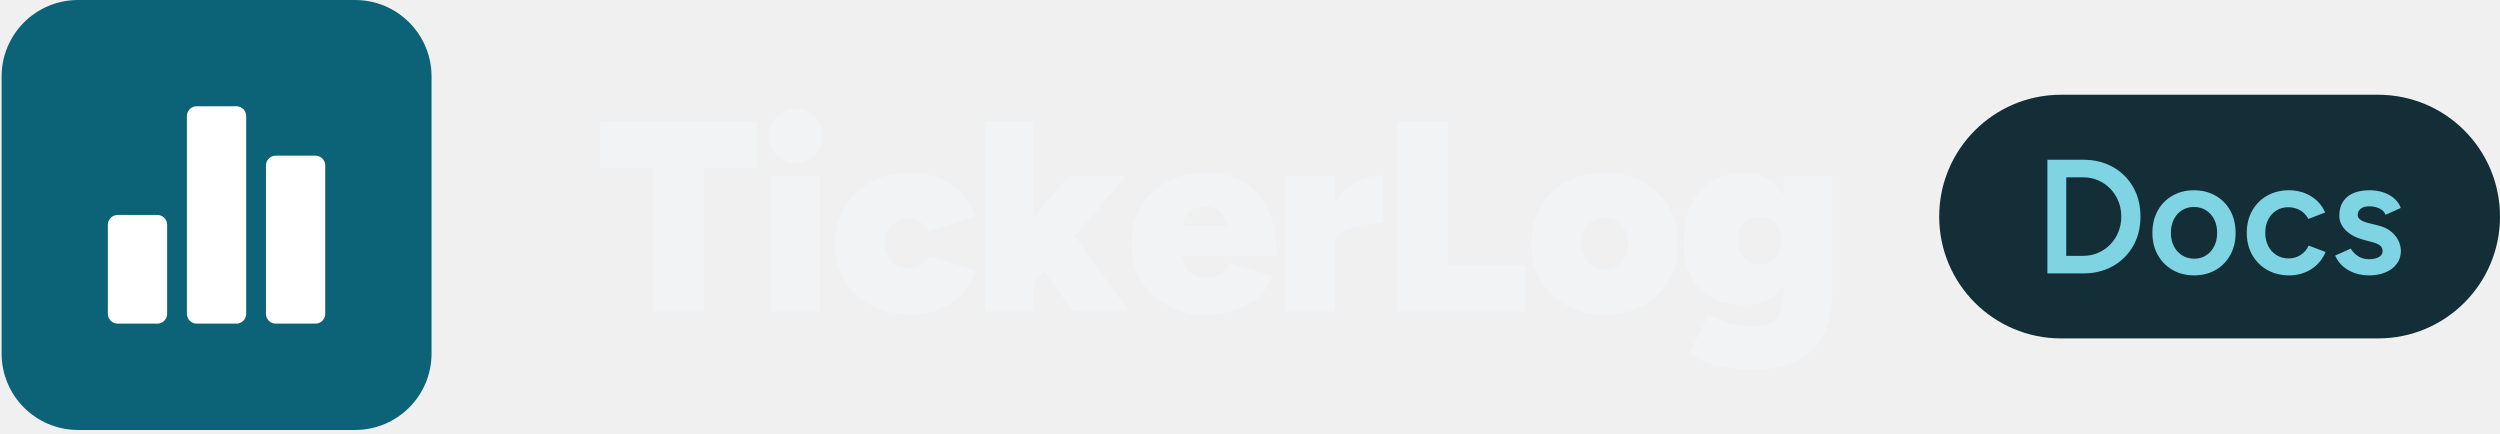
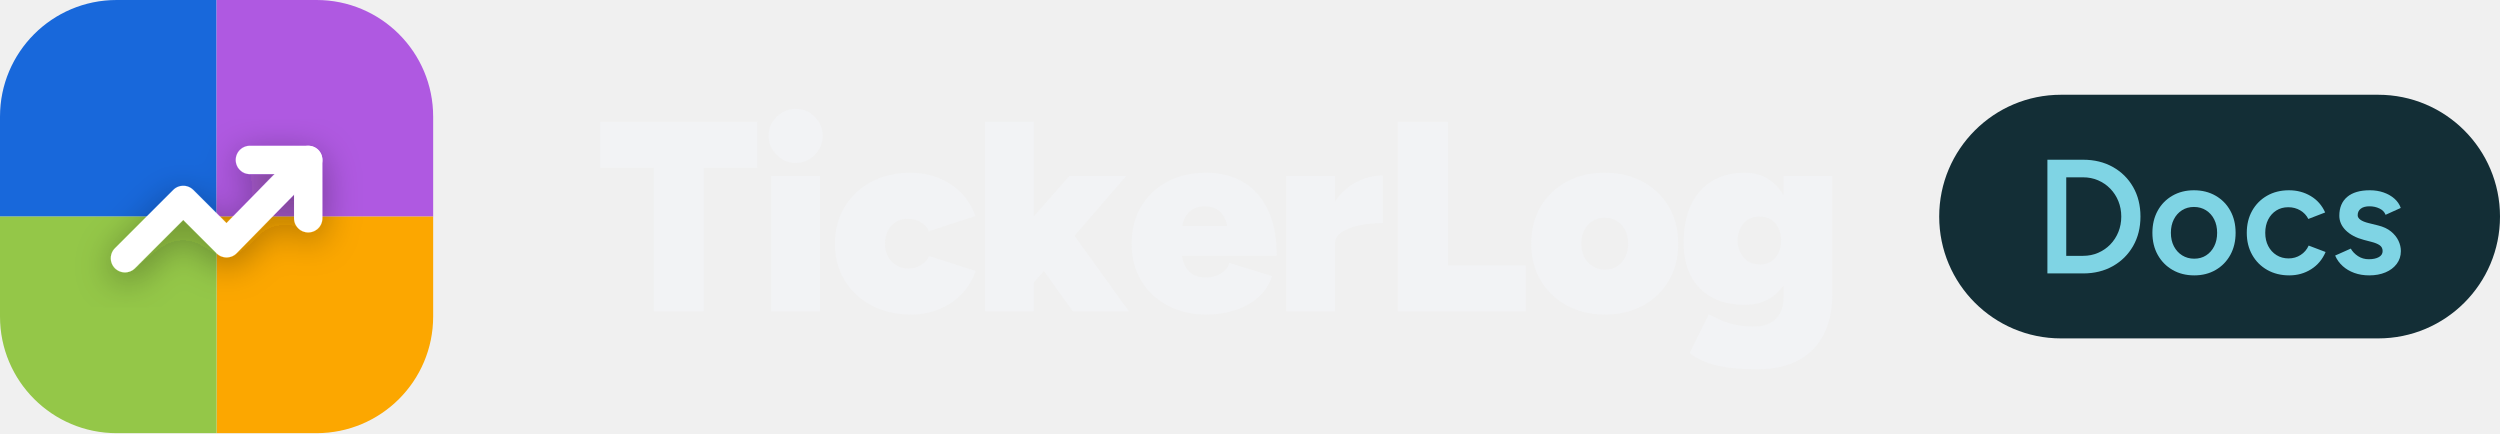
<svg xmlns="http://www.w3.org/2000/svg" width="184.69" height="32.0" viewBox="0 0 184.69 32.0" fill="none" role="img" aria-label="TickerLog Docs">
-   <svg x="0" y="0" width="32" height="32" viewBox="0 0 135 135" overflow="visible">
+   <svg x="0" y="0" width="32" height="32" viewBox="0 0 26 26" overflow="visible">
    <defs>
-       <clipPath id="1721d06a87">
-         <path d="M 0.496 0 L 134.504 0 L 134.504 134.008 L 0.496 134.008 Z M 0.496 0 " clip-rule="nonzero" />
+       <clipPath id="rr">
+         <rect width="26" height="26" rx="7" />
      </clipPath>
-       <clipPath id="2acb89d233">
-         <path d="M 0.496 23.824 L 0.496 110.184 C 0.496 123.34 11.164 134.008 24.32 134.008 L 110.68 134.008 C 123.836 134.008 134.504 123.34 134.504 110.184 L 134.504 23.824 C 134.504 10.668 123.836 0 110.68 0 L 24.32 0 C 11.164 0 0.496 10.668 0.496 23.824 Z M 0.496 23.824 " clip-rule="nonzero" />
-       </clipPath>
-       <clipPath id="84fb2e170e">
-         <path d="M 33 33 L 102 33 L 102 101 L 33 101 Z M 33 33 " clip-rule="nonzero" />
-       </clipPath>
-       <clipPath id="9578e50941">
-         <path d="M 0.496 23.824 L 0.496 110.184 C 0.496 123.34 11.164 134.008 24.32 134.008 L 110.68 134.008 C 123.836 134.008 134.504 123.34 134.504 110.184 L 134.504 23.824 C 134.504 10.668 123.836 0 110.68 0 L 24.32 0 C 11.164 0 0.496 10.668 0.496 23.824 Z M 0.496 23.824 " clip-rule="nonzero" />
-       </clipPath>
+       <filter id="ds" x="-50%" y="-50%" width="200%" height="200%">
+         <feDropShadow dx="0" dy="0.5" stdDeviation="1.1" flood-color="rgba(20,20,15,0.35)" />
+       </filter>
    </defs>
-     <g clip-path="url(#1721d06a87)">
-       <g clip-path="url(#2acb89d233)">
-         <rect x="-13.5" width="162" fill="#ffffff" y="-13.5" height="162" fill-opacity="1" />
-         <rect x="-13.5" width="162" fill="#0c6377" y="-13.5" height="162" fill-opacity="1" />
-       </g>
+     <g clip-path="url(#rr)">
+       <rect x="0" y="0" width="13" height="13" fill="#1868DB" />
+       <rect x="13" y="0" width="13" height="13" fill="#AF59E1" />
+       <rect x="13" y="13" width="13" height="13" fill="#FCA700" />
+       <rect x="0" y="13" width="13" height="13" fill="#94C748" />
    </g>
-     <g clip-path="url(#84fb2e170e)">
-       <g clip-path="url(#9578e50941)">
-         <path fill="#ffffff" d="M 52.09 70.07 L 52.09 97.785 C 52.09 97.887 52.086 97.988 52.078 98.086 C 52.066 98.188 52.051 98.289 52.031 98.387 C 52.012 98.484 51.988 98.582 51.957 98.68 C 51.93 98.777 51.895 98.871 51.855 98.965 C 51.816 99.059 51.777 99.148 51.727 99.238 C 51.68 99.328 51.629 99.414 51.574 99.496 C 51.516 99.582 51.457 99.66 51.391 99.738 C 51.328 99.816 51.262 99.891 51.191 99.965 C 51.117 100.035 51.043 100.102 50.965 100.164 C 50.887 100.23 50.809 100.289 50.723 100.348 C 50.641 100.402 50.551 100.453 50.465 100.5 C 50.375 100.551 50.285 100.594 50.191 100.629 C 50.098 100.668 50.004 100.703 49.906 100.73 C 49.809 100.762 49.711 100.785 49.613 100.805 C 49.516 100.824 49.414 100.84 49.312 100.852 C 49.215 100.859 49.113 100.863 49.012 100.863 L 36.695 100.863 C 36.594 100.863 36.492 100.859 36.395 100.852 C 36.293 100.84 36.191 100.824 36.094 100.805 C 35.996 100.785 35.898 100.762 35.801 100.73 C 35.703 100.703 35.609 100.668 35.516 100.629 C 35.422 100.594 35.332 100.551 35.242 100.5 C 35.152 100.453 35.066 100.402 34.984 100.348 C 34.898 100.289 34.82 100.23 34.742 100.164 C 34.664 100.102 34.59 100.035 34.516 99.965 C 34.445 99.891 34.379 99.816 34.312 99.738 C 34.25 99.66 34.191 99.582 34.133 99.496 C 34.078 99.414 34.027 99.328 33.98 99.238 C 33.93 99.148 33.887 99.059 33.848 98.965 C 33.812 98.871 33.777 98.777 33.746 98.68 C 33.719 98.582 33.695 98.484 33.676 98.387 C 33.656 98.289 33.641 98.188 33.629 98.086 C 33.621 97.988 33.613 97.887 33.613 97.785 L 33.613 70.07 C 33.613 69.969 33.621 69.871 33.629 69.77 C 33.641 69.668 33.656 69.57 33.676 69.469 C 33.695 69.371 33.719 69.273 33.746 69.176 C 33.777 69.082 33.812 68.984 33.848 68.895 C 33.887 68.801 33.93 68.707 33.98 68.621 C 34.027 68.531 34.078 68.445 34.133 68.359 C 34.191 68.277 34.25 68.195 34.312 68.117 C 34.379 68.039 34.445 67.965 34.516 67.895 C 34.59 67.824 34.664 67.754 34.742 67.691 C 34.82 67.629 34.898 67.566 34.984 67.512 C 35.066 67.453 35.152 67.402 35.242 67.355 C 35.332 67.309 35.422 67.266 35.516 67.227 C 35.609 67.188 35.703 67.152 35.801 67.125 C 35.898 67.094 35.996 67.07 36.094 67.051 C 36.191 67.031 36.293 67.016 36.395 67.008 C 36.492 66.996 36.594 66.992 36.695 66.992 L 49.012 66.992 C 49.113 66.992 49.215 66.996 49.312 67.008 C 49.414 67.016 49.516 67.031 49.613 67.051 C 49.711 67.07 49.809 67.094 49.906 67.125 C 50.004 67.152 50.098 67.188 50.191 67.227 C 50.285 67.266 50.375 67.309 50.465 67.355 C 50.551 67.402 50.641 67.453 50.723 67.512 C 50.809 67.566 50.887 67.629 50.965 67.691 C 51.043 67.754 51.117 67.824 51.191 67.895 C 51.262 67.965 51.328 68.039 51.391 68.117 C 51.457 68.195 51.516 68.277 51.574 68.359 C 51.629 68.445 51.68 68.531 51.727 68.621 C 51.777 68.707 51.816 68.801 51.855 68.895 C 51.895 68.984 51.93 69.082 51.957 69.176 C 51.988 69.273 52.012 69.371 52.031 69.469 C 52.051 69.57 52.066 69.668 52.078 69.77 C 52.086 69.871 52.09 69.969 52.09 70.07 M 73.648 33.117 L 61.328 33.117 C 61.23 33.117 61.129 33.125 61.027 33.133 C 60.926 33.145 60.828 33.16 60.73 33.18 C 60.629 33.199 60.531 33.223 60.438 33.25 C 60.34 33.281 60.246 33.316 60.152 33.352 C 60.059 33.391 59.969 33.434 59.879 33.48 C 59.789 33.531 59.703 33.582 59.617 33.637 C 59.535 33.695 59.453 33.754 59.375 33.816 C 59.297 33.883 59.223 33.949 59.152 34.02 C 59.082 34.094 59.012 34.168 58.949 34.246 C 58.887 34.324 58.824 34.402 58.77 34.488 C 58.715 34.57 58.66 34.656 58.613 34.746 C 58.566 34.836 58.523 34.926 58.484 35.02 C 58.445 35.113 58.41 35.207 58.383 35.305 C 58.355 35.402 58.328 35.5 58.309 35.598 C 58.289 35.695 58.273 35.797 58.266 35.898 C 58.254 35.996 58.25 36.098 58.25 36.199 L 58.25 97.785 C 58.25 97.887 58.254 97.988 58.266 98.086 C 58.273 98.188 58.289 98.289 58.309 98.387 C 58.328 98.484 58.355 98.582 58.383 98.68 C 58.41 98.777 58.445 98.871 58.484 98.965 C 58.523 99.059 58.566 99.148 58.613 99.238 C 58.66 99.328 58.715 99.414 58.77 99.496 C 58.824 99.582 58.887 99.66 58.949 99.738 C 59.012 99.816 59.082 99.891 59.152 99.965 C 59.223 100.035 59.297 100.102 59.375 100.164 C 59.453 100.23 59.535 100.289 59.617 100.348 C 59.703 100.402 59.789 100.453 59.879 100.5 C 59.969 100.551 60.059 100.594 60.152 100.629 C 60.246 100.668 60.34 100.703 60.438 100.73 C 60.531 100.762 60.629 100.785 60.73 100.805 C 60.828 100.824 60.926 100.84 61.027 100.852 C 61.129 100.859 61.23 100.863 61.328 100.863 L 73.648 100.863 C 73.746 100.863 73.848 100.859 73.949 100.852 C 74.051 100.84 74.148 100.824 74.246 100.805 C 74.348 100.785 74.445 100.762 74.539 100.73 C 74.637 100.703 74.73 100.668 74.824 100.629 C 74.918 100.594 75.008 100.551 75.098 100.5 C 75.188 100.453 75.273 100.402 75.359 100.348 C 75.441 100.289 75.523 100.23 75.602 100.164 C 75.68 100.102 75.754 100.035 75.824 99.965 C 75.895 99.891 75.965 99.816 76.027 99.738 C 76.09 99.66 76.152 99.582 76.207 99.496 C 76.262 99.414 76.316 99.328 76.363 99.238 C 76.41 99.148 76.453 99.059 76.492 98.965 C 76.531 98.871 76.566 98.777 76.594 98.68 C 76.621 98.582 76.648 98.484 76.668 98.387 C 76.688 98.289 76.703 98.188 76.711 98.086 C 76.723 97.988 76.727 97.887 76.727 97.785 L 76.727 36.199 C 76.727 36.098 76.723 35.996 76.711 35.898 C 76.703 35.797 76.688 35.695 76.668 35.598 C 76.648 35.5 76.621 35.402 76.594 35.305 C 76.566 35.207 76.531 35.113 76.492 35.02 C 76.453 34.926 76.41 34.836 76.363 34.746 C 76.316 34.656 76.262 34.57 76.207 34.488 C 76.152 34.402 76.09 34.324 76.027 34.246 C 75.965 34.168 75.895 34.094 75.824 34.02 C 75.754 33.949 75.68 33.883 75.602 33.816 C 75.523 33.754 75.441 33.695 75.359 33.637 C 75.273 33.582 75.188 33.531 75.098 33.48 C 75.008 33.434 74.918 33.391 74.824 33.352 C 74.73 33.316 74.637 33.281 74.539 33.25 C 74.445 33.223 74.348 33.199 74.246 33.18 C 74.148 33.16 74.051 33.145 73.949 33.133 C 73.848 33.125 73.746 33.117 73.648 33.117 M 98.281 48.516 L 85.965 48.516 C 85.863 48.516 85.762 48.52 85.664 48.531 C 85.562 48.539 85.461 48.555 85.363 48.574 C 85.266 48.594 85.168 48.621 85.07 48.648 C 84.973 48.676 84.879 48.711 84.785 48.75 C 84.691 48.789 84.602 48.832 84.512 48.879 C 84.426 48.926 84.336 48.98 84.254 49.035 C 84.172 49.09 84.09 49.152 84.012 49.215 C 83.934 49.277 83.859 49.348 83.789 49.418 C 83.715 49.488 83.648 49.562 83.586 49.641 C 83.52 49.719 83.461 49.801 83.402 49.883 C 83.348 49.969 83.297 50.055 83.25 50.145 C 83.203 50.234 83.16 50.324 83.121 50.418 C 83.082 50.512 83.047 50.605 83.02 50.703 C 82.988 50.797 82.965 50.895 82.945 50.996 C 82.926 51.094 82.91 51.191 82.898 51.293 C 82.891 51.395 82.887 51.492 82.887 51.594 L 82.887 97.785 C 82.887 97.887 82.891 97.988 82.898 98.086 C 82.91 98.188 82.926 98.289 82.945 98.387 C 82.965 98.484 82.988 98.582 83.02 98.68 C 83.047 98.777 83.082 98.871 83.121 98.965 C 83.16 99.059 83.203 99.148 83.25 99.238 C 83.297 99.328 83.348 99.414 83.402 99.496 C 83.461 99.582 83.52 99.66 83.586 99.738 C 83.648 99.816 83.715 99.891 83.789 99.965 C 83.859 100.035 83.934 100.102 84.012 100.164 C 84.09 100.23 84.172 100.289 84.254 100.348 C 84.336 100.402 84.426 100.453 84.512 100.5 C 84.602 100.551 84.691 100.594 84.785 100.629 C 84.879 100.668 84.973 100.703 85.07 100.73 C 85.168 100.762 85.266 100.785 85.363 100.805 C 85.461 100.824 85.562 100.84 85.664 100.852 C 85.762 100.859 85.863 100.863 85.965 100.863 L 98.281 100.863 C 98.383 100.863 98.484 100.859 98.582 100.852 C 98.684 100.84 98.785 100.824 98.883 100.805 C 98.98 100.785 99.078 100.762 99.176 100.73 C 99.273 100.703 99.367 100.668 99.461 100.629 C 99.555 100.594 99.645 100.551 99.734 100.5 C 99.824 100.453 99.91 100.402 99.992 100.348 C 100.078 100.289 100.156 100.23 100.234 100.164 C 100.312 100.102 100.387 100.035 100.461 99.965 C 100.531 99.891 100.598 99.816 100.664 99.738 C 100.727 99.66 100.785 99.582 100.844 99.496 C 100.898 99.414 100.949 99.328 100.996 99.238 C 101.047 99.148 101.09 99.059 101.129 98.965 C 101.164 98.871 101.199 98.777 101.23 98.68 C 101.258 98.582 101.281 98.484 101.301 98.387 C 101.32 98.289 101.336 98.188 101.348 98.086 C 101.355 97.988 101.359 97.887 101.359 97.785 L 101.359 51.594 C 101.359 51.492 101.355 51.395 101.348 51.293 C 101.336 51.191 101.32 51.094 101.301 50.996 C 101.281 50.895 101.258 50.797 101.23 50.703 C 101.199 50.605 101.164 50.512 101.129 50.418 C 101.09 50.324 101.047 50.234 100.996 50.145 C 100.949 50.055 100.898 49.969 100.844 49.883 C 100.785 49.801 100.727 49.719 100.664 49.641 C 100.598 49.562 100.531 49.488 100.461 49.418 C 100.387 49.348 100.312 49.277 100.234 49.215 C 100.156 49.152 100.078 49.09 99.992 49.035 C 99.91 48.98 99.824 48.926 99.734 48.879 C 99.645 48.832 99.555 48.789 99.461 48.75 C 99.367 48.711 99.273 48.676 99.176 48.648 C 99.078 48.621 98.98 48.594 98.883 48.574 C 98.785 48.555 98.684 48.539 98.582 48.531 C 98.484 48.52 98.383 48.516 98.281 48.516 " fill-opacity="1" fill-rule="nonzero" />
+     <g transform="translate(5,5)" filter="url(#ds)">
+       <g fill="none" stroke="#fff" stroke-width="1.7" stroke-linecap="round" stroke-linejoin="round">
+         <path d="M2.5 10.5 6 7l2.6 2.6 4.9-5" />
+         <path d="M10 4.6h3.5V8.1" />
      </g>
    </g>
  </svg>
  <g fill="#f2f3f5">
    <path transform="translate(44.00 23.00) scale(0.02 -0.02)" d="M215.00 0.00V530.00H17.00V700.00H597.00V530.00H400.00V0.00Z" />
    <path transform="translate(55.88 23.00) scale(0.02 -0.02)" d="M55.00 0.00V500.00H235.00V0.00ZM145.00 548.00Q105.00 548.00 75.00 578.00Q45.00 608.00 45.00 648.00Q45.00 689.00 75.00 718.50Q105.00 748.00 145.00 748.00Q186.00 748.00 215.50 718.50Q245.00 689.00 245.00 648.00Q245.00 608.00 215.50 578.00Q186.00 548.00 145.00 548.00Z" />
    <path transform="translate(61.28 23.00) scale(0.02 -0.02)" d="M302.00 -12.00Q220.00 -12.00 156.00 21.50Q92.00 55.00 56.00 114.50Q20.00 174.00 20.00 250.00Q20.00 327.00 56.00 386.00Q92.00 445.00 155.00 478.50Q218.00 512.00 300.00 512.00Q379.00 512.00 445.00 471.00Q511.00 430.00 539.00 352.00L367.00 296.00Q359.00 316.00 337.50 329.00Q316.00 342.00 290.00 342.00Q265.00 342.00 246.00 330.50Q227.00 319.00 216.00 298.00Q205.00 277.00 205.00 250.00Q205.00 223.00 216.00 202.50Q227.00 182.00 247.00 170.00Q267.00 158.00 292.00 158.00Q317.00 158.00 338.00 171.00Q359.00 184.00 368.00 204.00L540.00 149.00Q512.00 71.00 446.50 29.50Q381.00 -12.00 302.00 -12.00Z" />
    <path transform="translate(71.88 23.00) scale(0.02 -0.02)" d="M45.00 0.00V700.00H225.00V351.00L356.00 500.00H566.00L375.00 279.00L576.00 0.00H369.00L262.00 149.00L225.00 107.00V0.00Z" />
    <path transform="translate(83.20 23.00) scale(0.02 -0.02)" d="M298.00 -12.00Q217.00 -12.00 154.00 21.00Q91.00 54.00 55.50 113.00Q20.00 172.00 20.00 250.00Q20.00 328.00 55.00 387.00Q90.00 446.00 152.00 479.00Q214.00 512.00 295.00 512.00Q372.00 512.00 430.50 478.50Q489.00 445.00 522.50 377.00Q556.00 309.00 556.00 205.00H206.00Q211.00 168.00 233.50 146.50Q256.00 125.00 293.00 125.00Q326.00 125.00 350.50 140.50Q375.00 156.00 381.00 179.00L539.00 130.00Q521.00 78.00 481.50 46.50Q442.00 15.00 393.50 1.50Q345.00 -12.00 298.00 -12.00ZM207.00 315.00H373.00Q368.00 343.00 355.00 359.00Q342.00 375.00 325.00 381.50Q308.00 388.00 290.00 388.00Q272.00 388.00 255.00 381.50Q238.00 375.00 225.00 359.00Q212.00 343.00 207.00 315.00Z" />
    <path transform="translate(94.12 23.00) scale(0.02 -0.02)" d="M45.00 0.00V500.00H225.00V406.00Q257.00 453.00 304.50 477.50Q352.00 502.00 402.00 502.00V326.00Q355.00 326.00 314.50 317.50Q274.00 309.00 249.50 292.00Q225.00 275.00 225.00 251.00V0.00Z" />
    <path transform="translate(102.06 23.00) scale(0.02 -0.02)" d="M60.00 0.00V700.00H245.00V170.00H533.00V0.00Z" />
    <path transform="translate(112.72 23.00) scale(0.02 -0.02)" d="M293.17 -12.00Q213.21 -12.00 151.59 21.50Q89.96 55.00 54.98 114.00Q20.00 173.00 20.00 250.00Q20.00 327.00 54.41 386.00Q88.82 445.00 150.43 478.50Q212.04 512.00 290.86 512.00Q370.78 512.00 432.39 478.50Q494.00 445.00 528.50 386.00Q563.00 327.00 563.00 250.00Q563.00 173.00 528.58 114.00Q494.15 55.00 433.08 21.50Q372.01 -12.00 293.17 -12.00ZM293.00 154.00Q318.08 154.00 337.13 166.29Q356.17 178.58 367.08 200.14Q378.00 221.71 378.00 250.00Q378.00 278.29 366.99 299.86Q355.97 321.42 336.29 333.71Q316.61 346.00 291.31 346.00Q266.00 346.00 246.53 333.74Q227.05 321.48 216.03 299.96Q205.00 278.45 205.00 250.22Q205.00 222.00 216.00 200.50Q227.00 179.00 247.09 166.50Q267.17 154.00 293.00 154.00Z" />
    <path transform="translate(123.98 23.00) scale(0.02 -0.02)" d="M292.00 -214.00Q227.00 -214.00 179.50 -207.00Q132.00 -200.00 99.00 -186.50Q66.00 -173.00 42.00 -154.00L113.00 -11.00Q129.00 -19.00 150.50 -29.50Q172.00 -40.00 204.00 -48.00Q236.00 -56.00 283.00 -56.00Q314.00 -56.00 338.00 -44.00Q362.00 -32.00 375.50 -8.00Q389.00 16.00 389.00 52.00V96.00Q366.00 62.00 329.50 43.00Q293.00 24.00 246.00 24.00Q175.00 24.00 124.50 51.50Q74.00 79.00 47.00 130.50Q20.00 182.00 20.00 254.00Q20.00 335.00 47.00 392.50Q74.00 450.00 124.50 481.00Q175.00 512.00 246.00 512.00Q293.00 512.00 329.50 490.50Q366.00 469.00 389.00 428.00V500.00H569.00V60.00Q569.00 -23.00 537.50 -85.00Q506.00 -147.00 444.50 -180.50Q383.00 -214.00 292.00 -214.00ZM301.00 173.00Q326.00 173.00 343.50 184.50Q361.00 196.00 370.50 216.00Q380.00 236.00 380.00 261.00Q380.00 288.00 370.00 308.00Q360.00 328.00 342.50 339.00Q325.00 350.00 300.00 350.00Q276.00 350.00 258.00 339.00Q240.00 328.00 230.00 308.00Q220.00 288.00 219.00 261.00Q220.00 236.00 230.00 216.00Q240.00 196.00 258.50 184.50Q277.00 173.00 301.00 173.00Z" />
  </g>
  <rect x="143.26" y="7.0" width="41.43" height="18.0" rx="9.00" fill="#132e36" />
  <g fill="#7fd4e4" transform="translate(3.82 0)">
    <path d="M147.434 20.2V11.8H150.071Q151.314 11.8 152.27 12.337Q153.226 12.873 153.768 13.819Q154.309 14.764 154.309 16.0Q154.309 17.224 153.768 18.172Q153.226 19.12 152.27 19.66Q151.314 20.2 150.071 20.2ZM148.826 18.9H150.071Q150.667 18.9 151.179 18.679Q151.692 18.458 152.077 18.063Q152.463 17.667 152.677 17.139Q152.891 16.612 152.891 16.0Q152.891 15.388 152.677 14.861Q152.463 14.333 152.077 13.937Q151.692 13.542 151.179 13.321Q150.667 13.1 150.071 13.1H148.826Z" />
    <path d="M158.283 20.344Q157.378 20.344 156.681 19.942Q155.983 19.54 155.587 18.832Q155.191 18.124 155.191 17.2Q155.191 16.276 155.581 15.568Q155.97 14.86 156.668 14.458Q157.365 14.056 158.258 14.056Q159.162 14.056 159.86 14.458Q160.558 14.86 160.948 15.568Q161.338 16.276 161.338 17.2Q161.338 18.124 160.948 18.832Q160.558 19.54 159.867 19.942Q159.176 20.344 158.283 20.344ZM158.282 19.111Q158.781 19.111 159.16 18.867Q159.539 18.622 159.756 18.193Q159.973 17.763 159.973 17.2Q159.973 16.637 159.755 16.207Q159.538 15.778 159.149 15.533Q158.76 15.289 158.26 15.289Q157.76 15.289 157.376 15.533Q156.991 15.778 156.774 16.207Q156.556 16.636 156.556 17.199Q156.556 17.762 156.777 18.191Q156.998 18.62 157.389 18.865Q157.78 19.111 158.282 19.111Z" />
    <path d="M165.301 20.344Q164.385 20.344 163.675 19.942Q162.965 19.54 162.564 18.829Q162.163 18.119 162.163 17.2Q162.163 16.276 162.561 15.568Q162.959 14.86 163.663 14.458Q164.368 14.056 165.277 14.056Q166.17 14.056 166.887 14.483Q167.604 14.91 167.953 15.696L166.71 16.176Q166.511 15.779 166.117 15.544Q165.722 15.309 165.225 15.309Q164.727 15.309 164.345 15.55Q163.963 15.791 163.745 16.217Q163.528 16.643 163.528 17.2Q163.528 17.757 163.749 18.18Q163.97 18.604 164.36 18.847Q164.751 19.091 165.249 19.091Q165.748 19.091 166.143 18.835Q166.539 18.58 166.736 18.142L167.986 18.617Q167.636 19.437 166.918 19.89Q166.201 20.344 165.301 20.344Z" />
    <path d="M171.211 20.344Q170.605 20.344 170.104 20.162Q169.604 19.979 169.242 19.651Q168.88 19.322 168.691 18.88L169.846 18.365Q170.033 18.697 170.384 18.924Q170.735 19.151 171.174 19.151Q171.638 19.151 171.919 18.994Q172.199 18.838 172.199 18.547Q172.199 18.27 171.983 18.119Q171.766 17.967 171.371 17.868L170.809 17.721Q169.962 17.496 169.481 17.022Q169 16.548 169 15.937Q169 15.04 169.58 14.548Q170.161 14.056 171.256 14.056Q171.806 14.056 172.272 14.219Q172.738 14.382 173.07 14.675Q173.403 14.968 173.538 15.361L172.417 15.869Q172.303 15.564 171.965 15.403Q171.628 15.241 171.225 15.241Q170.813 15.241 170.585 15.416Q170.356 15.591 170.356 15.903Q170.356 16.089 170.56 16.236Q170.764 16.382 171.154 16.478L171.859 16.653Q172.447 16.797 172.818 17.101Q173.189 17.405 173.368 17.783Q173.547 18.162 173.547 18.547Q173.547 19.087 173.241 19.494Q172.935 19.902 172.409 20.123Q171.884 20.344 171.211 20.344Z" />
  </g>
</svg>
